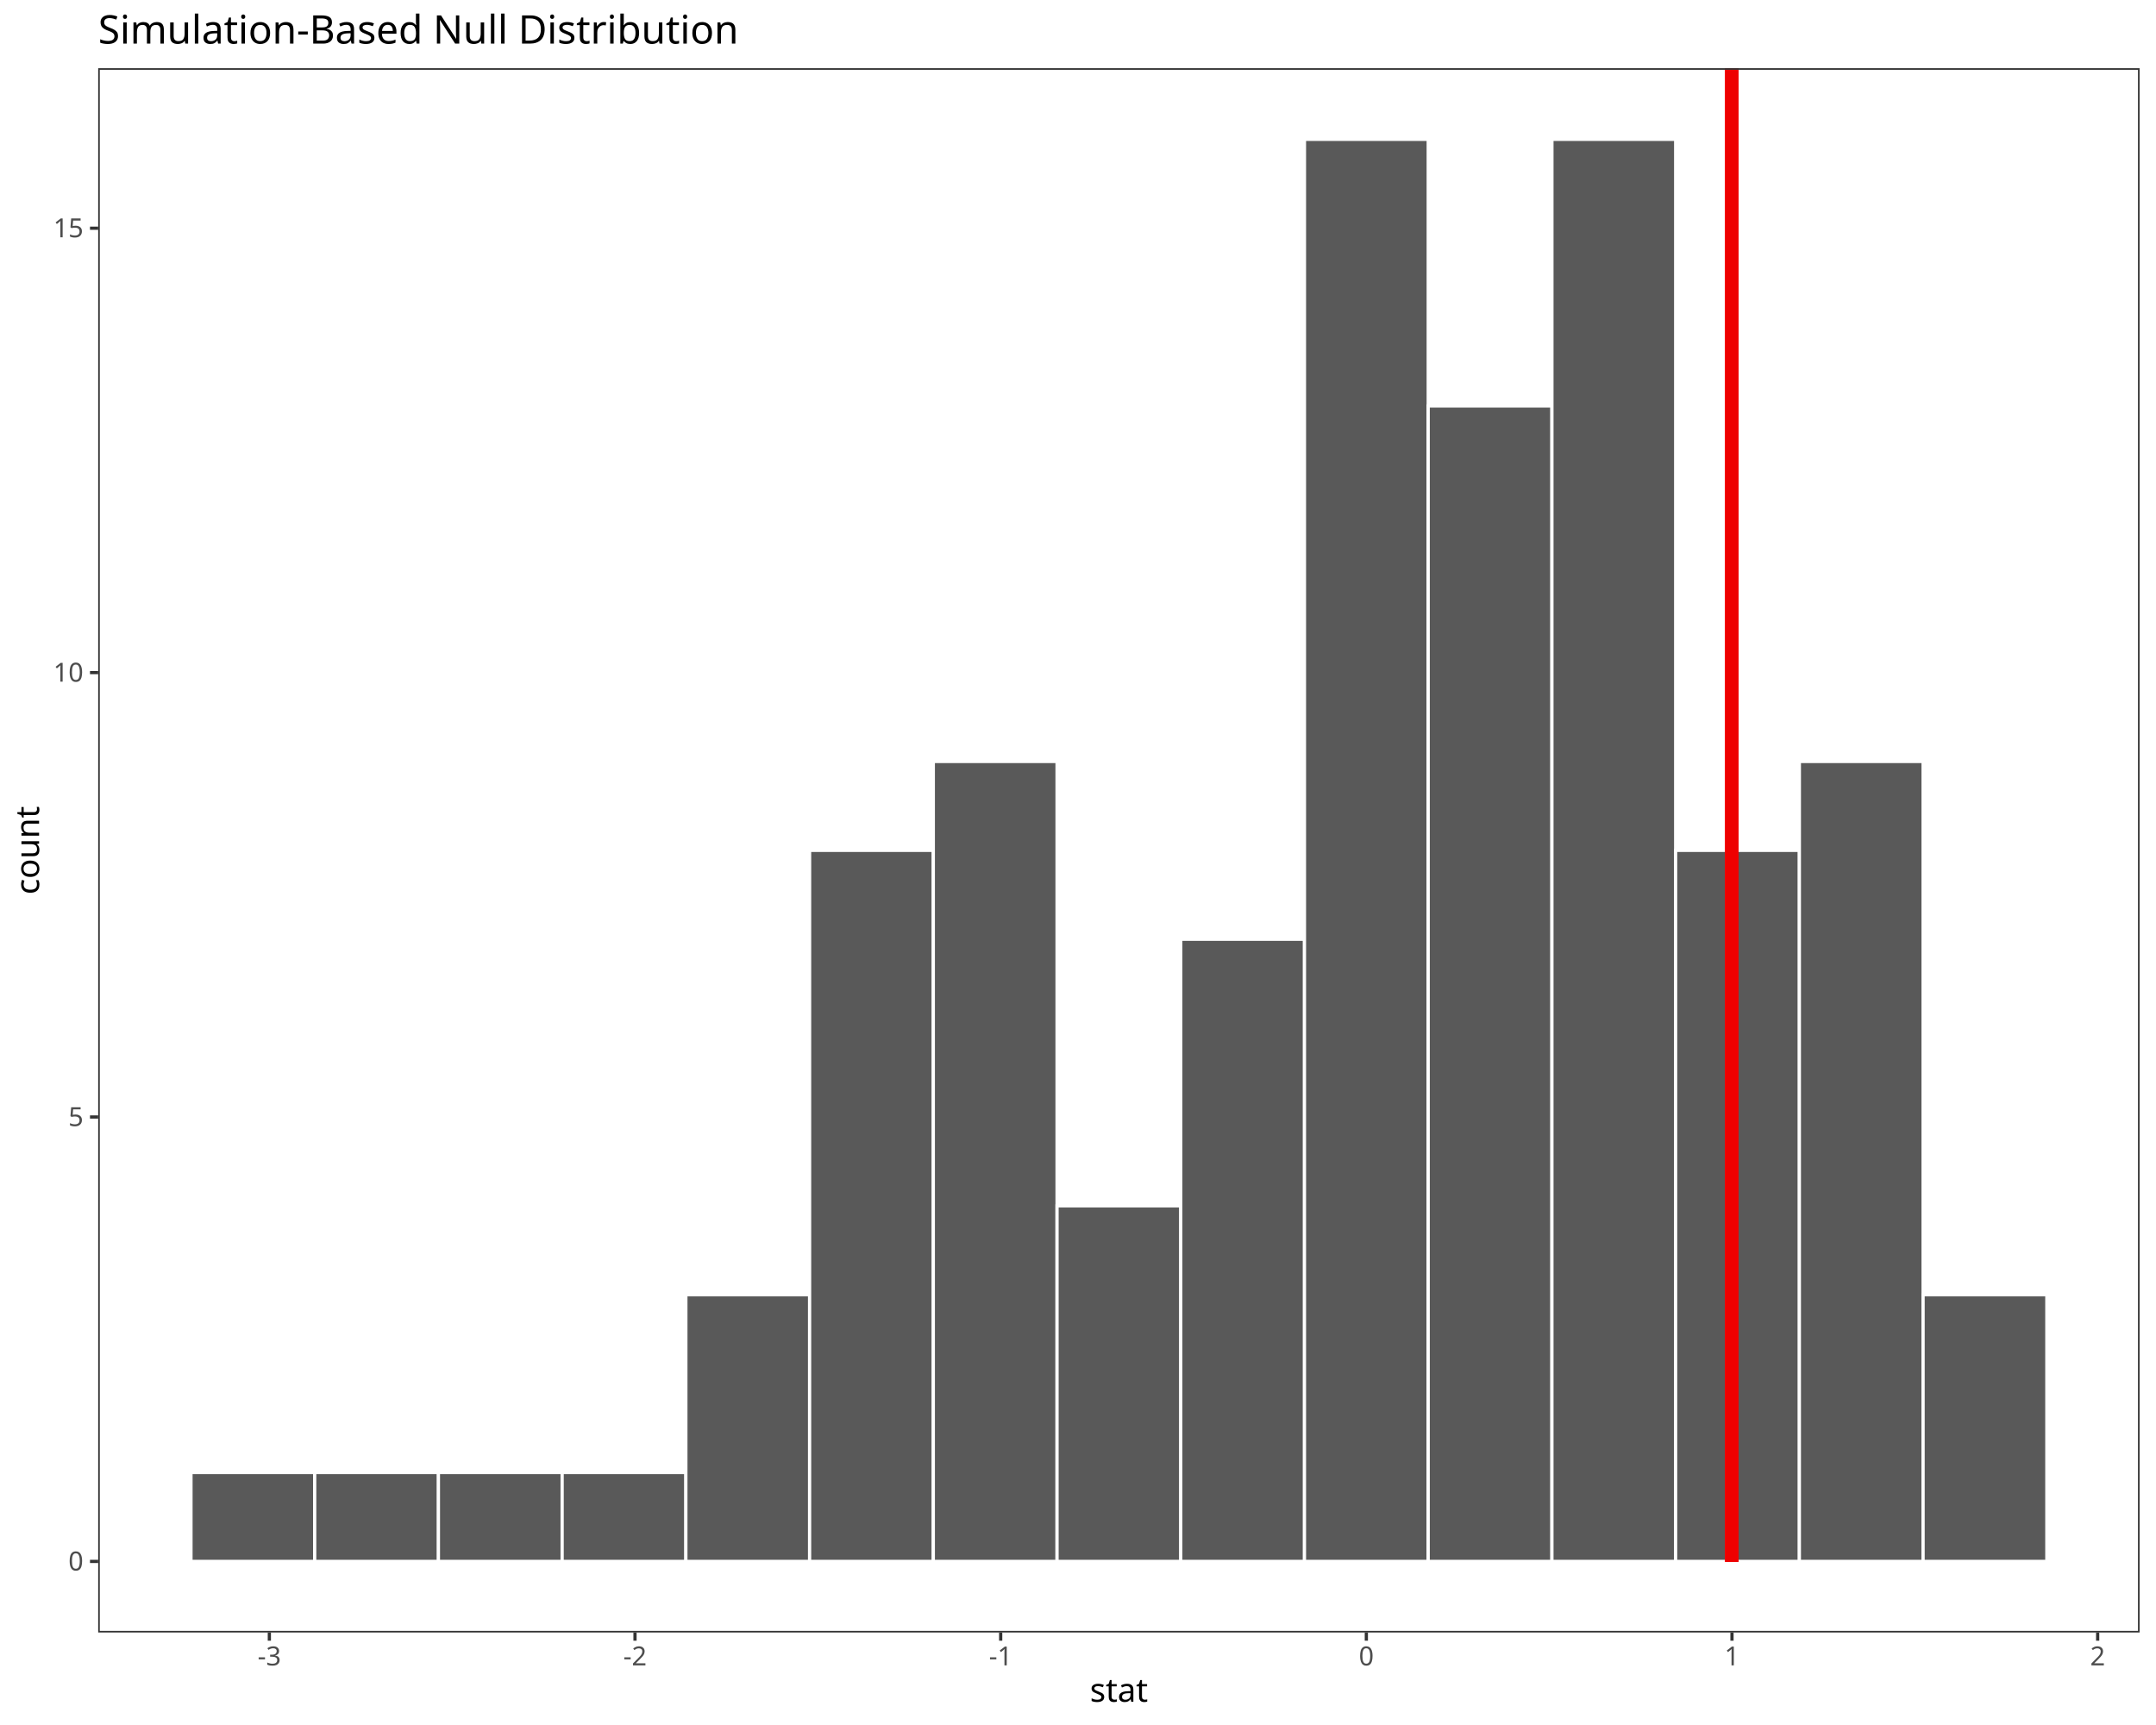
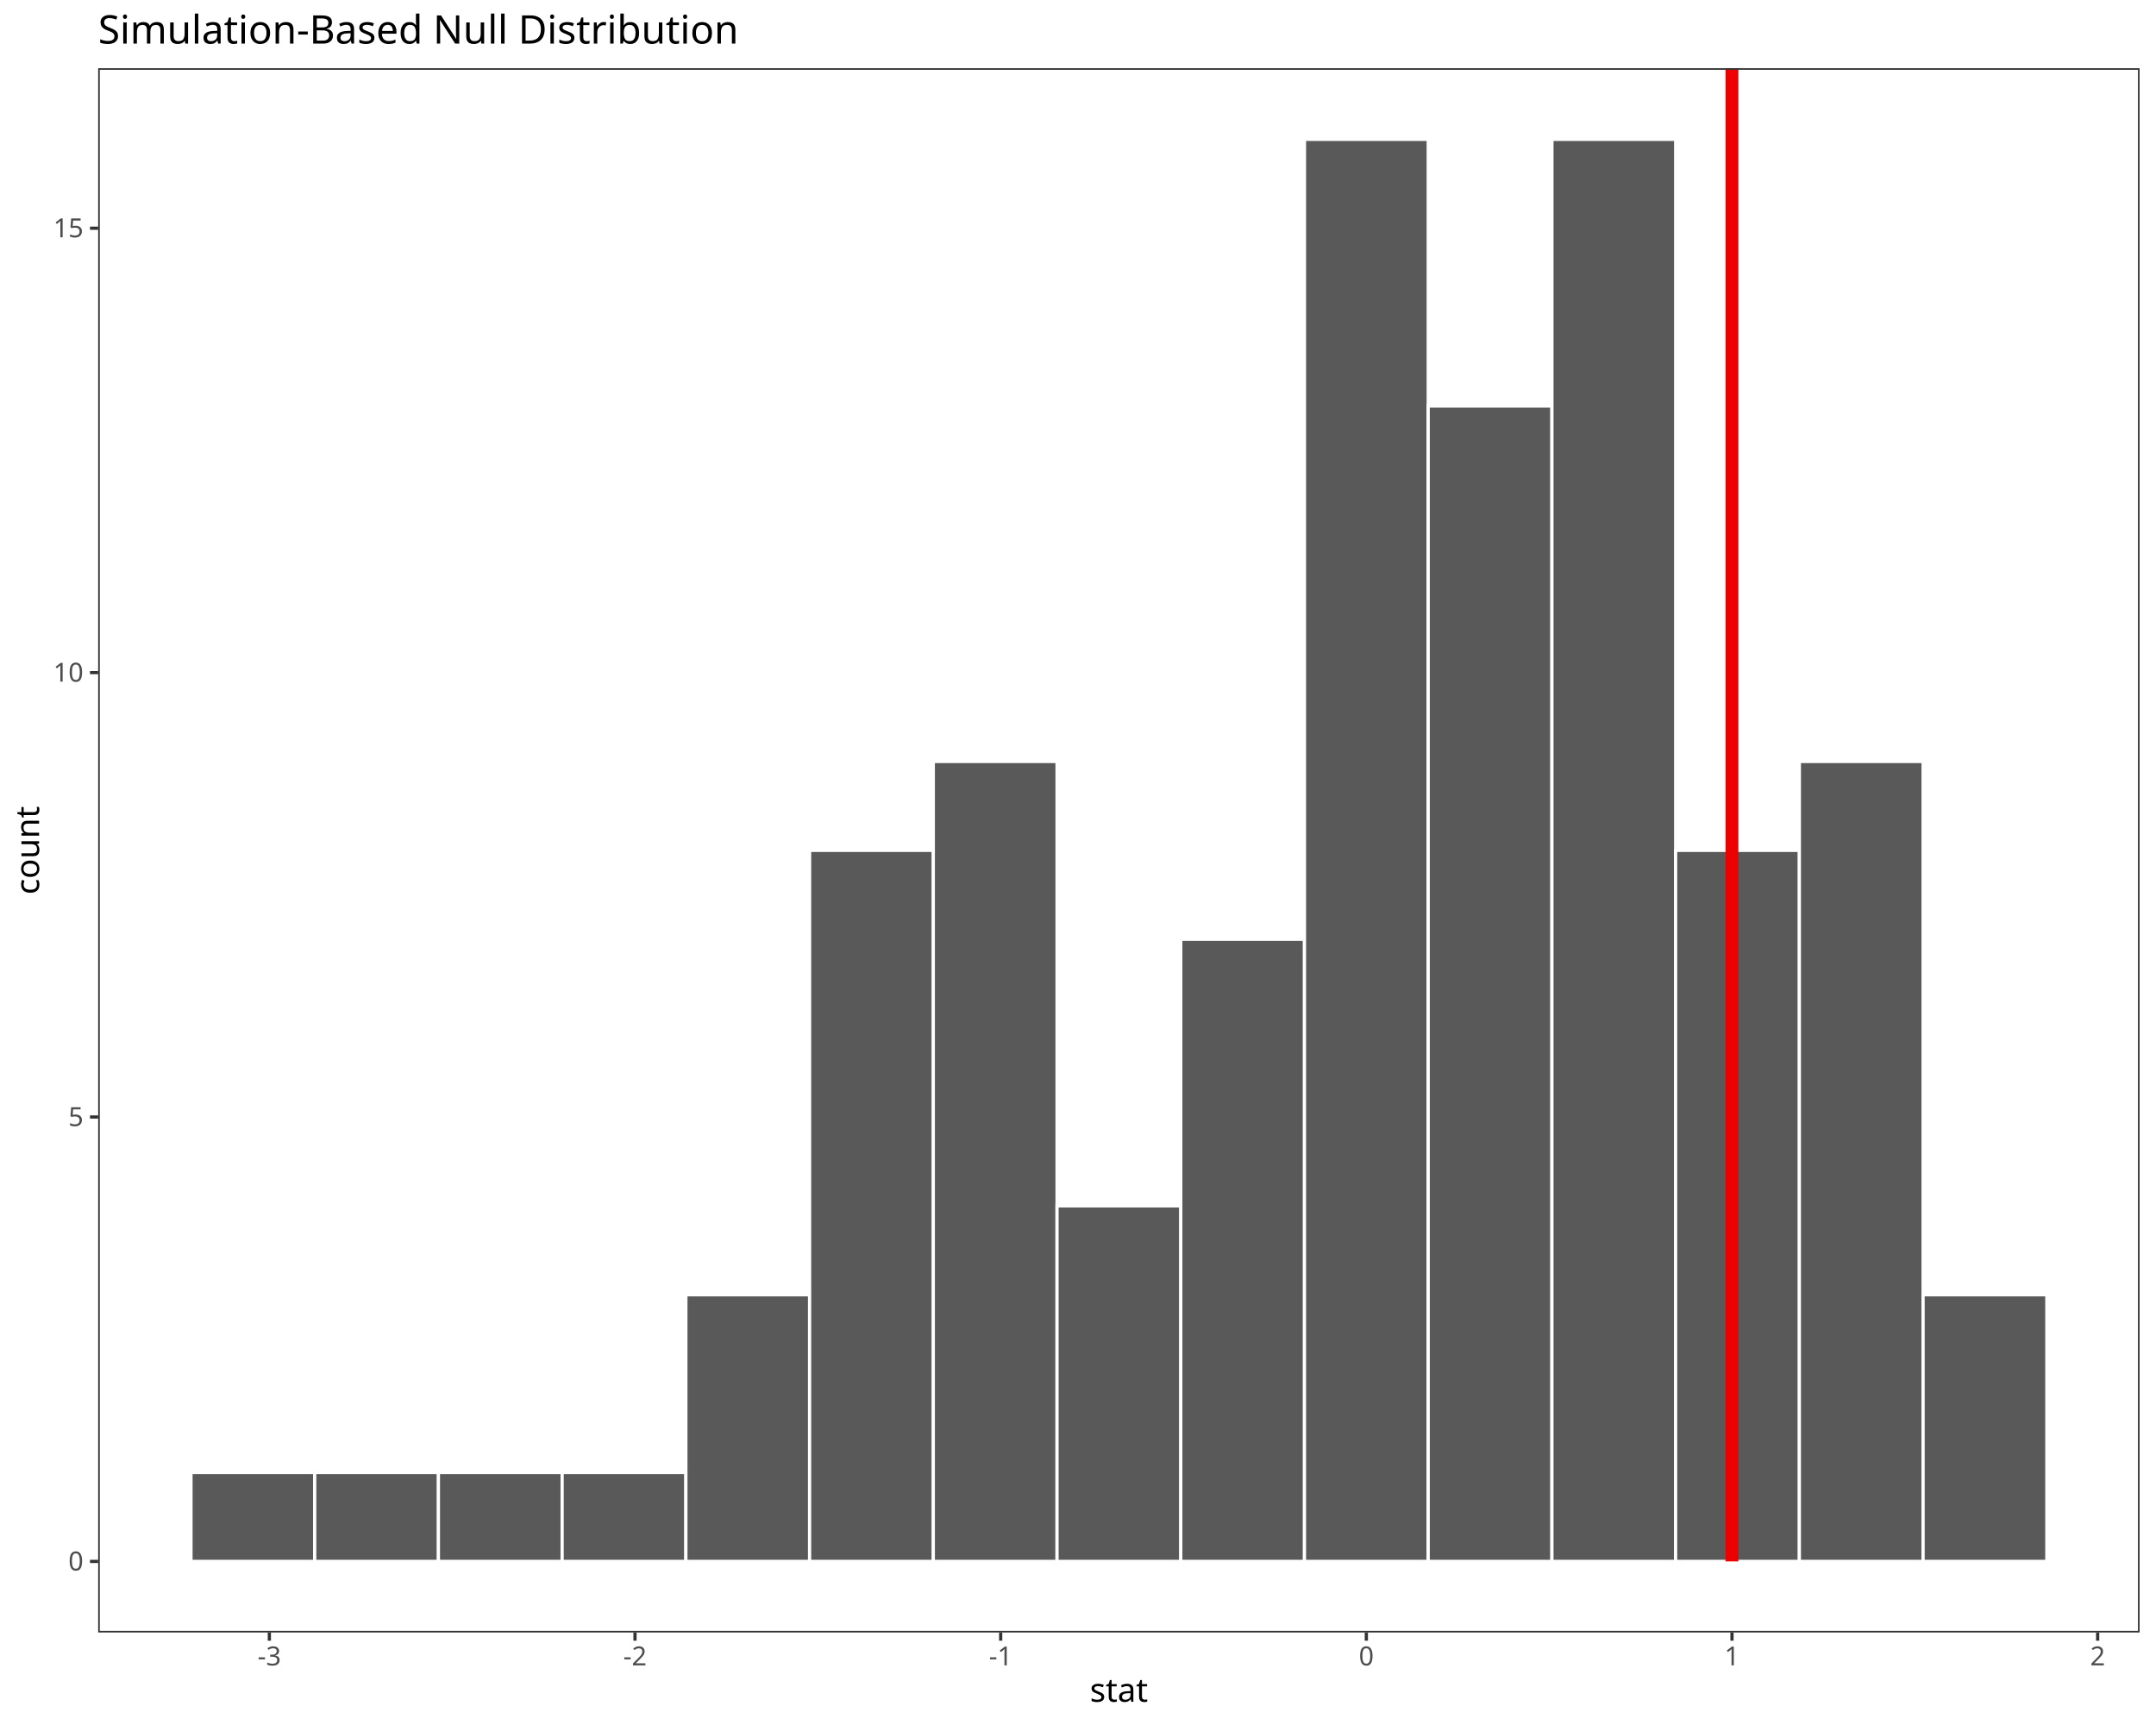
<svg xmlns="http://www.w3.org/2000/svg" class="svglite" data-engine-version="2.0" width="720.00pt" height="576.00pt" viewBox="0 0 720.00 576.00">
  <defs>
    <style type="text/css">
    .svglite line, .svglite polyline, .svglite polygon, .svglite path, .svglite rect, .svglite circle {
      fill: none;
      stroke: #000000;
      stroke-linecap: round;
      stroke-linejoin: round;
      stroke-miterlimit: 10.00;
    }
  </style>
  </defs>
  <rect width="100%" height="100%" style="stroke: none; fill: #FFFFFF;" />
  <defs>
    <clipPath id="cpMC4wMHw3MjAuMDB8MC4wMHw1NzYuMDA=">
      <rect x="0.00" y="0.00" width="720.00" height="576.00" />
    </clipPath>
  </defs>
  <g clip-path="url(#cpMC4wMHw3MjAuMDB8MC4wMHw1NzYuMDA=)">
    <rect x="0.00" y="0.00" width="720.00" height="576.00" style="stroke-width: 1.07; stroke: #FFFFFF; fill: #FFFFFF;" />
  </g>
  <defs>
    <clipPath id="cpMzIuNzl8NzE0LjUyfDIyLjc4fDU0NS4xMQ==">
      <rect x="32.79" y="22.78" width="681.73" height="522.33" />
    </clipPath>
  </defs>
  <g clip-path="url(#cpMzIuNzl8NzE0LjUyfDIyLjc4fDU0NS4xMQ==)">
    <rect x="32.79" y="22.78" width="681.73" height="522.33" style="stroke-width: 1.07; stroke: none; fill: #FFFFFF;" />
    <rect x="63.78" y="491.69" width="41.32" height="29.68" style="stroke-width: 1.07; stroke: #FFFFFF; stroke-linecap: butt; stroke-linejoin: miter; fill: #595959;" />
    <rect x="105.10" y="491.69" width="41.32" height="29.68" style="stroke-width: 1.07; stroke: #FFFFFF; stroke-linecap: butt; stroke-linejoin: miter; fill: #595959;" />
    <rect x="146.41" y="491.69" width="41.32" height="29.68" style="stroke-width: 1.07; stroke: #FFFFFF; stroke-linecap: butt; stroke-linejoin: miter; fill: #595959;" />
    <rect x="187.73" y="491.69" width="41.32" height="29.68" style="stroke-width: 1.07; stroke: #FFFFFF; stroke-linecap: butt; stroke-linejoin: miter; fill: #595959;" />
    <rect x="229.05" y="432.34" width="41.32" height="89.03" style="stroke-width: 1.07; stroke: #FFFFFF; stroke-linecap: butt; stroke-linejoin: miter; fill: #595959;" />
    <rect x="270.37" y="283.95" width="41.32" height="237.42" style="stroke-width: 1.07; stroke: #FFFFFF; stroke-linecap: butt; stroke-linejoin: miter; fill: #595959;" />
    <rect x="311.68" y="254.27" width="41.32" height="267.10" style="stroke-width: 1.07; stroke: #FFFFFF; stroke-linecap: butt; stroke-linejoin: miter; fill: #595959;" />
    <rect x="353.00" y="402.66" width="41.32" height="118.71" style="stroke-width: 1.07; stroke: #FFFFFF; stroke-linecap: butt; stroke-linejoin: miter; fill: #595959;" />
    <rect x="394.32" y="313.63" width="41.32" height="207.74" style="stroke-width: 1.07; stroke: #FFFFFF; stroke-linecap: butt; stroke-linejoin: miter; fill: #595959;" />
    <rect x="435.63" y="46.53" width="41.32" height="474.84" style="stroke-width: 1.07; stroke: #FFFFFF; stroke-linecap: butt; stroke-linejoin: miter; fill: #595959;" />
    <rect x="476.95" y="135.56" width="41.32" height="385.81" style="stroke-width: 1.07; stroke: #FFFFFF; stroke-linecap: butt; stroke-linejoin: miter; fill: #595959;" />
    <rect x="518.27" y="46.53" width="41.32" height="474.84" style="stroke-width: 1.07; stroke: #FFFFFF; stroke-linecap: butt; stroke-linejoin: miter; fill: #595959;" />
    <rect x="559.58" y="283.95" width="41.32" height="237.42" style="stroke-width: 1.07; stroke: #FFFFFF; stroke-linecap: butt; stroke-linejoin: miter; fill: #595959;" />
    <rect x="600.90" y="254.27" width="41.32" height="267.10" style="stroke-width: 1.07; stroke: #FFFFFF; stroke-linecap: butt; stroke-linejoin: miter; fill: #595959;" />
    <rect x="642.22" y="432.34" width="41.32" height="89.03" style="stroke-width: 1.07; stroke: #FFFFFF; stroke-linecap: butt; stroke-linejoin: miter; fill: #595959;" />
    <line x1="578.40" y1="521.37" x2="578.40" y2="22.78" style="stroke-width: 4.27; stroke: #EE0000; stroke-linecap: butt;" />
-     <line x1="578.40" y1="521.37" x2="578.40" y2="22.78" style="stroke-width: 4.27; stroke: #EE0000; stroke-linecap: butt;" />
-     <line x1="578.40" y1="521.37" x2="578.40" y2="22.78" style="stroke-width: 4.27; stroke: #EE0000; stroke-linecap: butt;" />
-     <line x1="578.40" y1="521.37" x2="578.40" y2="22.78" style="stroke-width: 4.27; stroke: #EE0000; stroke-linecap: butt;" />
-     <line x1="578.40" y1="521.37" x2="578.40" y2="22.78" style="stroke-width: 4.27; stroke: #EE0000; stroke-linecap: butt;" />
-     <line x1="578.40" y1="521.37" x2="578.40" y2="22.78" style="stroke-width: 4.27; stroke: #EE0000; stroke-linecap: butt;" />
-     <line x1="578.40" y1="521.37" x2="578.40" y2="22.78" style="stroke-width: 4.27; stroke: #EE0000; stroke-linecap: butt;" />
-     <line x1="578.40" y1="521.37" x2="578.40" y2="22.78" style="stroke-width: 4.27; stroke: #EE0000; stroke-linecap: butt;" />
-     <line x1="578.40" y1="521.37" x2="578.40" y2="22.78" style="stroke-width: 4.27; stroke: #EE0000; stroke-linecap: butt;" />
-     <line x1="578.40" y1="521.37" x2="578.40" y2="22.78" style="stroke-width: 4.27; stroke: #EE0000; stroke-linecap: butt;" />
-     <line x1="578.40" y1="521.37" x2="578.40" y2="22.78" style="stroke-width: 4.27; stroke: #EE0000; stroke-linecap: butt;" />
-     <line x1="578.40" y1="521.37" x2="578.40" y2="22.78" style="stroke-width: 4.27; stroke: #EE0000; stroke-linecap: butt;" />
-     <line x1="578.40" y1="521.37" x2="578.40" y2="22.78" style="stroke-width: 4.27; stroke: #EE0000; stroke-linecap: butt;" />
-     <line x1="578.40" y1="521.37" x2="578.40" y2="22.78" style="stroke-width: 4.27; stroke: #EE0000; stroke-linecap: butt;" />
-     <line x1="578.40" y1="521.37" x2="578.40" y2="22.78" style="stroke-width: 4.27; stroke: #EE0000; stroke-linecap: butt;" />
-     <line x1="578.40" y1="521.37" x2="578.40" y2="22.78" style="stroke-width: 4.27; stroke: #EE0000; stroke-linecap: butt;" />
-     <line x1="578.40" y1="521.37" x2="578.40" y2="22.78" style="stroke-width: 4.27; stroke: #EE0000; stroke-linecap: butt;" />
-     <line x1="578.40" y1="521.37" x2="578.40" y2="22.78" style="stroke-width: 4.27; stroke: #EE0000; stroke-linecap: butt;" />
-     <line x1="578.40" y1="521.37" x2="578.40" y2="22.78" style="stroke-width: 4.27; stroke: #EE0000; stroke-linecap: butt;" />
-     <line x1="578.40" y1="521.37" x2="578.40" y2="22.78" style="stroke-width: 4.27; stroke: #EE0000; stroke-linecap: butt;" />
-     <line x1="578.40" y1="521.37" x2="578.40" y2="22.78" style="stroke-width: 4.27; stroke: #EE0000; stroke-linecap: butt;" />
-     <line x1="578.40" y1="521.37" x2="578.40" y2="22.78" style="stroke-width: 4.27; stroke: #EE0000; stroke-linecap: butt;" />
-     <line x1="578.40" y1="521.37" x2="578.40" y2="22.78" style="stroke-width: 4.27; stroke: #EE0000; stroke-linecap: butt;" />
-     <line x1="578.40" y1="521.37" x2="578.40" y2="22.78" style="stroke-width: 4.27; stroke: #EE0000; stroke-linecap: butt;" />
-     <line x1="578.40" y1="521.37" x2="578.40" y2="22.78" style="stroke-width: 4.27; stroke: #EE0000; stroke-linecap: butt;" />
-     <line x1="578.40" y1="521.37" x2="578.40" y2="22.78" style="stroke-width: 4.27; stroke: #EE0000; stroke-linecap: butt;" />
-     <line x1="578.40" y1="521.37" x2="578.40" y2="22.78" style="stroke-width: 4.27; stroke: #EE0000; stroke-linecap: butt;" />
-     <line x1="578.40" y1="521.37" x2="578.40" y2="22.78" style="stroke-width: 4.27; stroke: #EE0000; stroke-linecap: butt;" />
-     <line x1="578.40" y1="521.37" x2="578.40" y2="22.78" style="stroke-width: 4.27; stroke: #EE0000; stroke-linecap: butt;" />
-     <line x1="578.40" y1="521.37" x2="578.40" y2="22.78" style="stroke-width: 4.27; stroke: #EE0000; stroke-linecap: butt;" />
-     <line x1="578.40" y1="521.37" x2="578.40" y2="22.78" style="stroke-width: 4.27; stroke: #EE0000; stroke-linecap: butt;" />
-     <line x1="578.40" y1="521.37" x2="578.40" y2="22.78" style="stroke-width: 4.27; stroke: #EE0000; stroke-linecap: butt;" />
-     <line x1="578.40" y1="521.37" x2="578.40" y2="22.78" style="stroke-width: 4.27; stroke: #EE0000; stroke-linecap: butt;" />
-     <line x1="578.40" y1="521.37" x2="578.40" y2="22.78" style="stroke-width: 4.27; stroke: #EE0000; stroke-linecap: butt;" />
-     <line x1="578.40" y1="521.37" x2="578.40" y2="22.78" style="stroke-width: 4.27; stroke: #EE0000; stroke-linecap: butt;" />
-     <line x1="578.40" y1="521.37" x2="578.40" y2="22.78" style="stroke-width: 4.27; stroke: #EE0000; stroke-linecap: butt;" />
-     <line x1="578.40" y1="521.37" x2="578.40" y2="22.78" style="stroke-width: 4.27; stroke: #EE0000; stroke-linecap: butt;" />
-     <line x1="578.40" y1="521.37" x2="578.40" y2="22.78" style="stroke-width: 4.27; stroke: #EE0000; stroke-linecap: butt;" />
-     <line x1="578.40" y1="521.37" x2="578.40" y2="22.78" style="stroke-width: 4.27; stroke: #EE0000; stroke-linecap: butt;" />
-     <line x1="578.40" y1="521.37" x2="578.40" y2="22.78" style="stroke-width: 4.27; stroke: #EE0000; stroke-linecap: butt;" />
-     <line x1="578.40" y1="521.37" x2="578.40" y2="22.78" style="stroke-width: 4.27; stroke: #EE0000; stroke-linecap: butt;" />
-     <line x1="578.40" y1="521.37" x2="578.40" y2="22.78" style="stroke-width: 4.27; stroke: #EE0000; stroke-linecap: butt;" />
-     <line x1="578.40" y1="521.37" x2="578.40" y2="22.78" style="stroke-width: 4.27; stroke: #EE0000; stroke-linecap: butt;" />
-     <line x1="578.40" y1="521.37" x2="578.40" y2="22.78" style="stroke-width: 4.27; stroke: #EE0000; stroke-linecap: butt;" />
-     <line x1="578.40" y1="521.37" x2="578.40" y2="22.78" style="stroke-width: 4.27; stroke: #EE0000; stroke-linecap: butt;" />
-     <line x1="578.40" y1="521.37" x2="578.40" y2="22.78" style="stroke-width: 4.27; stroke: #EE0000; stroke-linecap: butt;" />
-     <line x1="578.40" y1="521.37" x2="578.40" y2="22.78" style="stroke-width: 4.27; stroke: #EE0000; stroke-linecap: butt;" />
-     <line x1="578.40" y1="521.37" x2="578.40" y2="22.78" style="stroke-width: 4.27; stroke: #EE0000; stroke-linecap: butt;" />
-     <line x1="578.40" y1="521.37" x2="578.40" y2="22.78" style="stroke-width: 4.27; stroke: #EE0000; stroke-linecap: butt;" />
-     <line x1="578.40" y1="521.37" x2="578.40" y2="22.78" style="stroke-width: 4.27; stroke: #EE0000; stroke-linecap: butt;" />
-     <line x1="578.40" y1="521.37" x2="578.40" y2="22.78" style="stroke-width: 4.27; stroke: #EE0000; stroke-linecap: butt;" />
-     <line x1="578.40" y1="521.37" x2="578.40" y2="22.78" style="stroke-width: 4.27; stroke: #EE0000; stroke-linecap: butt;" />
-     <line x1="578.40" y1="521.37" x2="578.40" y2="22.78" style="stroke-width: 4.27; stroke: #EE0000; stroke-linecap: butt;" />
-     <line x1="578.40" y1="521.37" x2="578.40" y2="22.78" style="stroke-width: 4.27; stroke: #EE0000; stroke-linecap: butt;" />
-     <line x1="578.40" y1="521.37" x2="578.40" y2="22.78" style="stroke-width: 4.27; stroke: #EE0000; stroke-linecap: butt;" />
-     <line x1="578.40" y1="521.37" x2="578.40" y2="22.78" style="stroke-width: 4.27; stroke: #EE0000; stroke-linecap: butt;" />
-     <line x1="578.40" y1="521.37" x2="578.40" y2="22.78" style="stroke-width: 4.27; stroke: #EE0000; stroke-linecap: butt;" />
-     <line x1="578.40" y1="521.37" x2="578.40" y2="22.78" style="stroke-width: 4.27; stroke: #EE0000; stroke-linecap: butt;" />
-     <line x1="578.40" y1="521.37" x2="578.40" y2="22.78" style="stroke-width: 4.27; stroke: #EE0000; stroke-linecap: butt;" />
-     <line x1="578.40" y1="521.37" x2="578.40" y2="22.78" style="stroke-width: 4.27; stroke: #EE0000; stroke-linecap: butt;" />
-     <line x1="578.40" y1="521.37" x2="578.40" y2="22.78" style="stroke-width: 4.27; stroke: #EE0000; stroke-linecap: butt;" />
-     <line x1="578.40" y1="521.37" x2="578.40" y2="22.78" style="stroke-width: 4.27; stroke: #EE0000; stroke-linecap: butt;" />
-     <line x1="578.40" y1="521.37" x2="578.40" y2="22.78" style="stroke-width: 4.27; stroke: #EE0000; stroke-linecap: butt;" />
-     <line x1="578.40" y1="521.37" x2="578.40" y2="22.78" style="stroke-width: 4.27; stroke: #EE0000; stroke-linecap: butt;" />
-     <line x1="578.40" y1="521.37" x2="578.40" y2="22.78" style="stroke-width: 4.27; stroke: #EE0000; stroke-linecap: butt;" />
-     <line x1="578.40" y1="521.37" x2="578.40" y2="22.78" style="stroke-width: 4.27; stroke: #EE0000; stroke-linecap: butt;" />
-     <line x1="578.40" y1="521.37" x2="578.40" y2="22.78" style="stroke-width: 4.27; stroke: #EE0000; stroke-linecap: butt;" />
-     <line x1="578.40" y1="521.37" x2="578.40" y2="22.78" style="stroke-width: 4.27; stroke: #EE0000; stroke-linecap: butt;" />
-     <line x1="578.40" y1="521.37" x2="578.40" y2="22.78" style="stroke-width: 4.27; stroke: #EE0000; stroke-linecap: butt;" />
-     <line x1="578.40" y1="521.37" x2="578.40" y2="22.78" style="stroke-width: 4.27; stroke: #EE0000; stroke-linecap: butt;" />
-     <line x1="578.40" y1="521.37" x2="578.40" y2="22.78" style="stroke-width: 4.27; stroke: #EE0000; stroke-linecap: butt;" />
-     <line x1="578.40" y1="521.37" x2="578.40" y2="22.78" style="stroke-width: 4.27; stroke: #EE0000; stroke-linecap: butt;" />
-     <line x1="578.40" y1="521.37" x2="578.40" y2="22.78" style="stroke-width: 4.27; stroke: #EE0000; stroke-linecap: butt;" />
-     <line x1="578.40" y1="521.37" x2="578.40" y2="22.78" style="stroke-width: 4.27; stroke: #EE0000; stroke-linecap: butt;" />
-     <line x1="578.40" y1="521.37" x2="578.40" y2="22.78" style="stroke-width: 4.27; stroke: #EE0000; stroke-linecap: butt;" />
-     <line x1="578.40" y1="521.37" x2="578.40" y2="22.78" style="stroke-width: 4.27; stroke: #EE0000; stroke-linecap: butt;" />
-     <line x1="578.40" y1="521.37" x2="578.40" y2="22.78" style="stroke-width: 4.27; stroke: #EE0000; stroke-linecap: butt;" />
-     <line x1="578.40" y1="521.37" x2="578.40" y2="22.78" style="stroke-width: 4.27; stroke: #EE0000; stroke-linecap: butt;" />
-     <line x1="578.40" y1="521.37" x2="578.40" y2="22.78" style="stroke-width: 4.27; stroke: #EE0000; stroke-linecap: butt;" />
-     <line x1="578.40" y1="521.37" x2="578.40" y2="22.78" style="stroke-width: 4.27; stroke: #EE0000; stroke-linecap: butt;" />
-     <line x1="578.40" y1="521.37" x2="578.40" y2="22.78" style="stroke-width: 4.27; stroke: #EE0000; stroke-linecap: butt;" />
-     <line x1="578.40" y1="521.37" x2="578.40" y2="22.78" style="stroke-width: 4.27; stroke: #EE0000; stroke-linecap: butt;" />
-     <line x1="578.40" y1="521.37" x2="578.40" y2="22.78" style="stroke-width: 4.27; stroke: #EE0000; stroke-linecap: butt;" />
-     <line x1="578.40" y1="521.37" x2="578.40" y2="22.78" style="stroke-width: 4.27; stroke: #EE0000; stroke-linecap: butt;" />
-     <line x1="578.40" y1="521.37" x2="578.40" y2="22.78" style="stroke-width: 4.27; stroke: #EE0000; stroke-linecap: butt;" />
-     <line x1="578.40" y1="521.37" x2="578.40" y2="22.78" style="stroke-width: 4.27; stroke: #EE0000; stroke-linecap: butt;" />
-     <line x1="578.40" y1="521.37" x2="578.40" y2="22.78" style="stroke-width: 4.27; stroke: #EE0000; stroke-linecap: butt;" />
-     <line x1="578.40" y1="521.37" x2="578.40" y2="22.78" style="stroke-width: 4.27; stroke: #EE0000; stroke-linecap: butt;" />
-     <line x1="578.40" y1="521.37" x2="578.40" y2="22.78" style="stroke-width: 4.27; stroke: #EE0000; stroke-linecap: butt;" />
-     <line x1="578.40" y1="521.37" x2="578.40" y2="22.78" style="stroke-width: 4.27; stroke: #EE0000; stroke-linecap: butt;" />
-     <line x1="578.40" y1="521.37" x2="578.40" y2="22.78" style="stroke-width: 4.27; stroke: #EE0000; stroke-linecap: butt;" />
-     <line x1="578.40" y1="521.37" x2="578.40" y2="22.78" style="stroke-width: 4.27; stroke: #EE0000; stroke-linecap: butt;" />
-     <line x1="578.40" y1="521.37" x2="578.40" y2="22.78" style="stroke-width: 4.27; stroke: #EE0000; stroke-linecap: butt;" />
-     <line x1="578.40" y1="521.37" x2="578.40" y2="22.78" style="stroke-width: 4.27; stroke: #EE0000; stroke-linecap: butt;" />
-     <line x1="578.40" y1="521.37" x2="578.40" y2="22.78" style="stroke-width: 4.27; stroke: #EE0000; stroke-linecap: butt;" />
-     <line x1="578.40" y1="521.37" x2="578.40" y2="22.78" style="stroke-width: 4.27; stroke: #EE0000; stroke-linecap: butt;" />
-     <line x1="578.40" y1="521.37" x2="578.40" y2="22.78" style="stroke-width: 4.27; stroke: #EE0000; stroke-linecap: butt;" />
-     <line x1="578.40" y1="521.37" x2="578.40" y2="22.78" style="stroke-width: 4.27; stroke: #EE0000; stroke-linecap: butt;" />
-     <line x1="578.40" y1="521.37" x2="578.40" y2="22.78" style="stroke-width: 4.27; stroke: #EE0000; stroke-linecap: butt;" />
-     <line x1="578.40" y1="521.37" x2="578.40" y2="22.78" style="stroke-width: 4.27; stroke: #EE0000; stroke-linecap: butt;" />
    <rect x="32.79" y="22.78" width="681.73" height="522.33" style="stroke-width: 1.07; stroke: #333333;" />
  </g>
  <g clip-path="url(#cpMC4wMHw3MjAuMDB8MC4wMHw1NzYuMDA=)">
    <text x="27.86" y="524.40" text-anchor="end" style="font-size: 8.80px; fill: #4D4D4D; font-family: sans;" textLength="4.89px" lengthAdjust="spacingAndGlyphs">0</text>
    <text x="27.86" y="376.01" text-anchor="end" style="font-size: 8.80px; fill: #4D4D4D; font-family: sans;" textLength="4.89px" lengthAdjust="spacingAndGlyphs">5</text>
    <text x="27.86" y="227.62" text-anchor="end" style="font-size: 8.80px; fill: #4D4D4D; font-family: sans;" textLength="9.79px" lengthAdjust="spacingAndGlyphs">10</text>
    <text x="27.86" y="79.23" text-anchor="end" style="font-size: 8.80px; fill: #4D4D4D; font-family: sans;" textLength="9.79px" lengthAdjust="spacingAndGlyphs">15</text>
    <polyline points="30.05,521.37 32.79,521.37 " style="stroke-width: 1.07; stroke: #333333; stroke-linecap: butt;" />
    <polyline points="30.05,372.98 32.79,372.98 " style="stroke-width: 1.07; stroke: #333333; stroke-linecap: butt;" />
    <polyline points="30.05,224.59 32.79,224.59 " style="stroke-width: 1.07; stroke: #333333; stroke-linecap: butt;" />
    <polyline points="30.05,76.20 32.79,76.20 " style="stroke-width: 1.07; stroke: #333333; stroke-linecap: butt;" />
    <polyline points="89.95,547.85 89.95,545.11 " style="stroke-width: 1.07; stroke: #333333; stroke-linecap: butt;" />
    <polyline points="212.06,547.85 212.06,545.11 " style="stroke-width: 1.07; stroke: #333333; stroke-linecap: butt;" />
    <polyline points="334.18,547.85 334.18,545.11 " style="stroke-width: 1.07; stroke: #333333; stroke-linecap: butt;" />
    <polyline points="456.29,547.85 456.29,545.11 " style="stroke-width: 1.07; stroke: #333333; stroke-linecap: butt;" />
    <polyline points="578.40,547.85 578.40,545.11 " style="stroke-width: 1.07; stroke: #333333; stroke-linecap: butt;" />
    <polyline points="700.52,547.85 700.52,545.11 " style="stroke-width: 1.07; stroke: #333333; stroke-linecap: butt;" />
    <text x="89.95" y="556.10" text-anchor="middle" style="font-size: 8.80px; fill: #4D4D4D; font-family: sans;" textLength="7.82px" lengthAdjust="spacingAndGlyphs">-3</text>
    <text x="212.06" y="556.10" text-anchor="middle" style="font-size: 8.80px; fill: #4D4D4D; font-family: sans;" textLength="7.82px" lengthAdjust="spacingAndGlyphs">-2</text>
    <text x="334.18" y="556.10" text-anchor="middle" style="font-size: 8.80px; fill: #4D4D4D; font-family: sans;" textLength="7.82px" lengthAdjust="spacingAndGlyphs">-1</text>
    <text x="456.29" y="556.10" text-anchor="middle" style="font-size: 8.80px; fill: #4D4D4D; font-family: sans;" textLength="4.89px" lengthAdjust="spacingAndGlyphs">0</text>
    <text x="578.40" y="556.10" text-anchor="middle" style="font-size: 8.80px; fill: #4D4D4D; font-family: sans;" textLength="4.89px" lengthAdjust="spacingAndGlyphs">1</text>
    <text x="700.52" y="556.10" text-anchor="middle" style="font-size: 8.80px; fill: #4D4D4D; font-family: sans;" textLength="4.89px" lengthAdjust="spacingAndGlyphs">2</text>
    <text x="373.66" y="568.24" text-anchor="middle" style="font-size: 11.00px; font-family: sans;" textLength="17.73px" lengthAdjust="spacingAndGlyphs">stat</text>
    <text transform="translate(13.05,283.95) rotate(-90)" text-anchor="middle" style="font-size: 11.00px; font-family: sans;" textLength="26.91px" lengthAdjust="spacingAndGlyphs">count</text>
    <text x="32.79" y="14.56" style="font-size: 13.20px; font-family: sans;" textLength="199.57px" lengthAdjust="spacingAndGlyphs">Simulation-Based Null Distribution</text>
  </g>
</svg>
